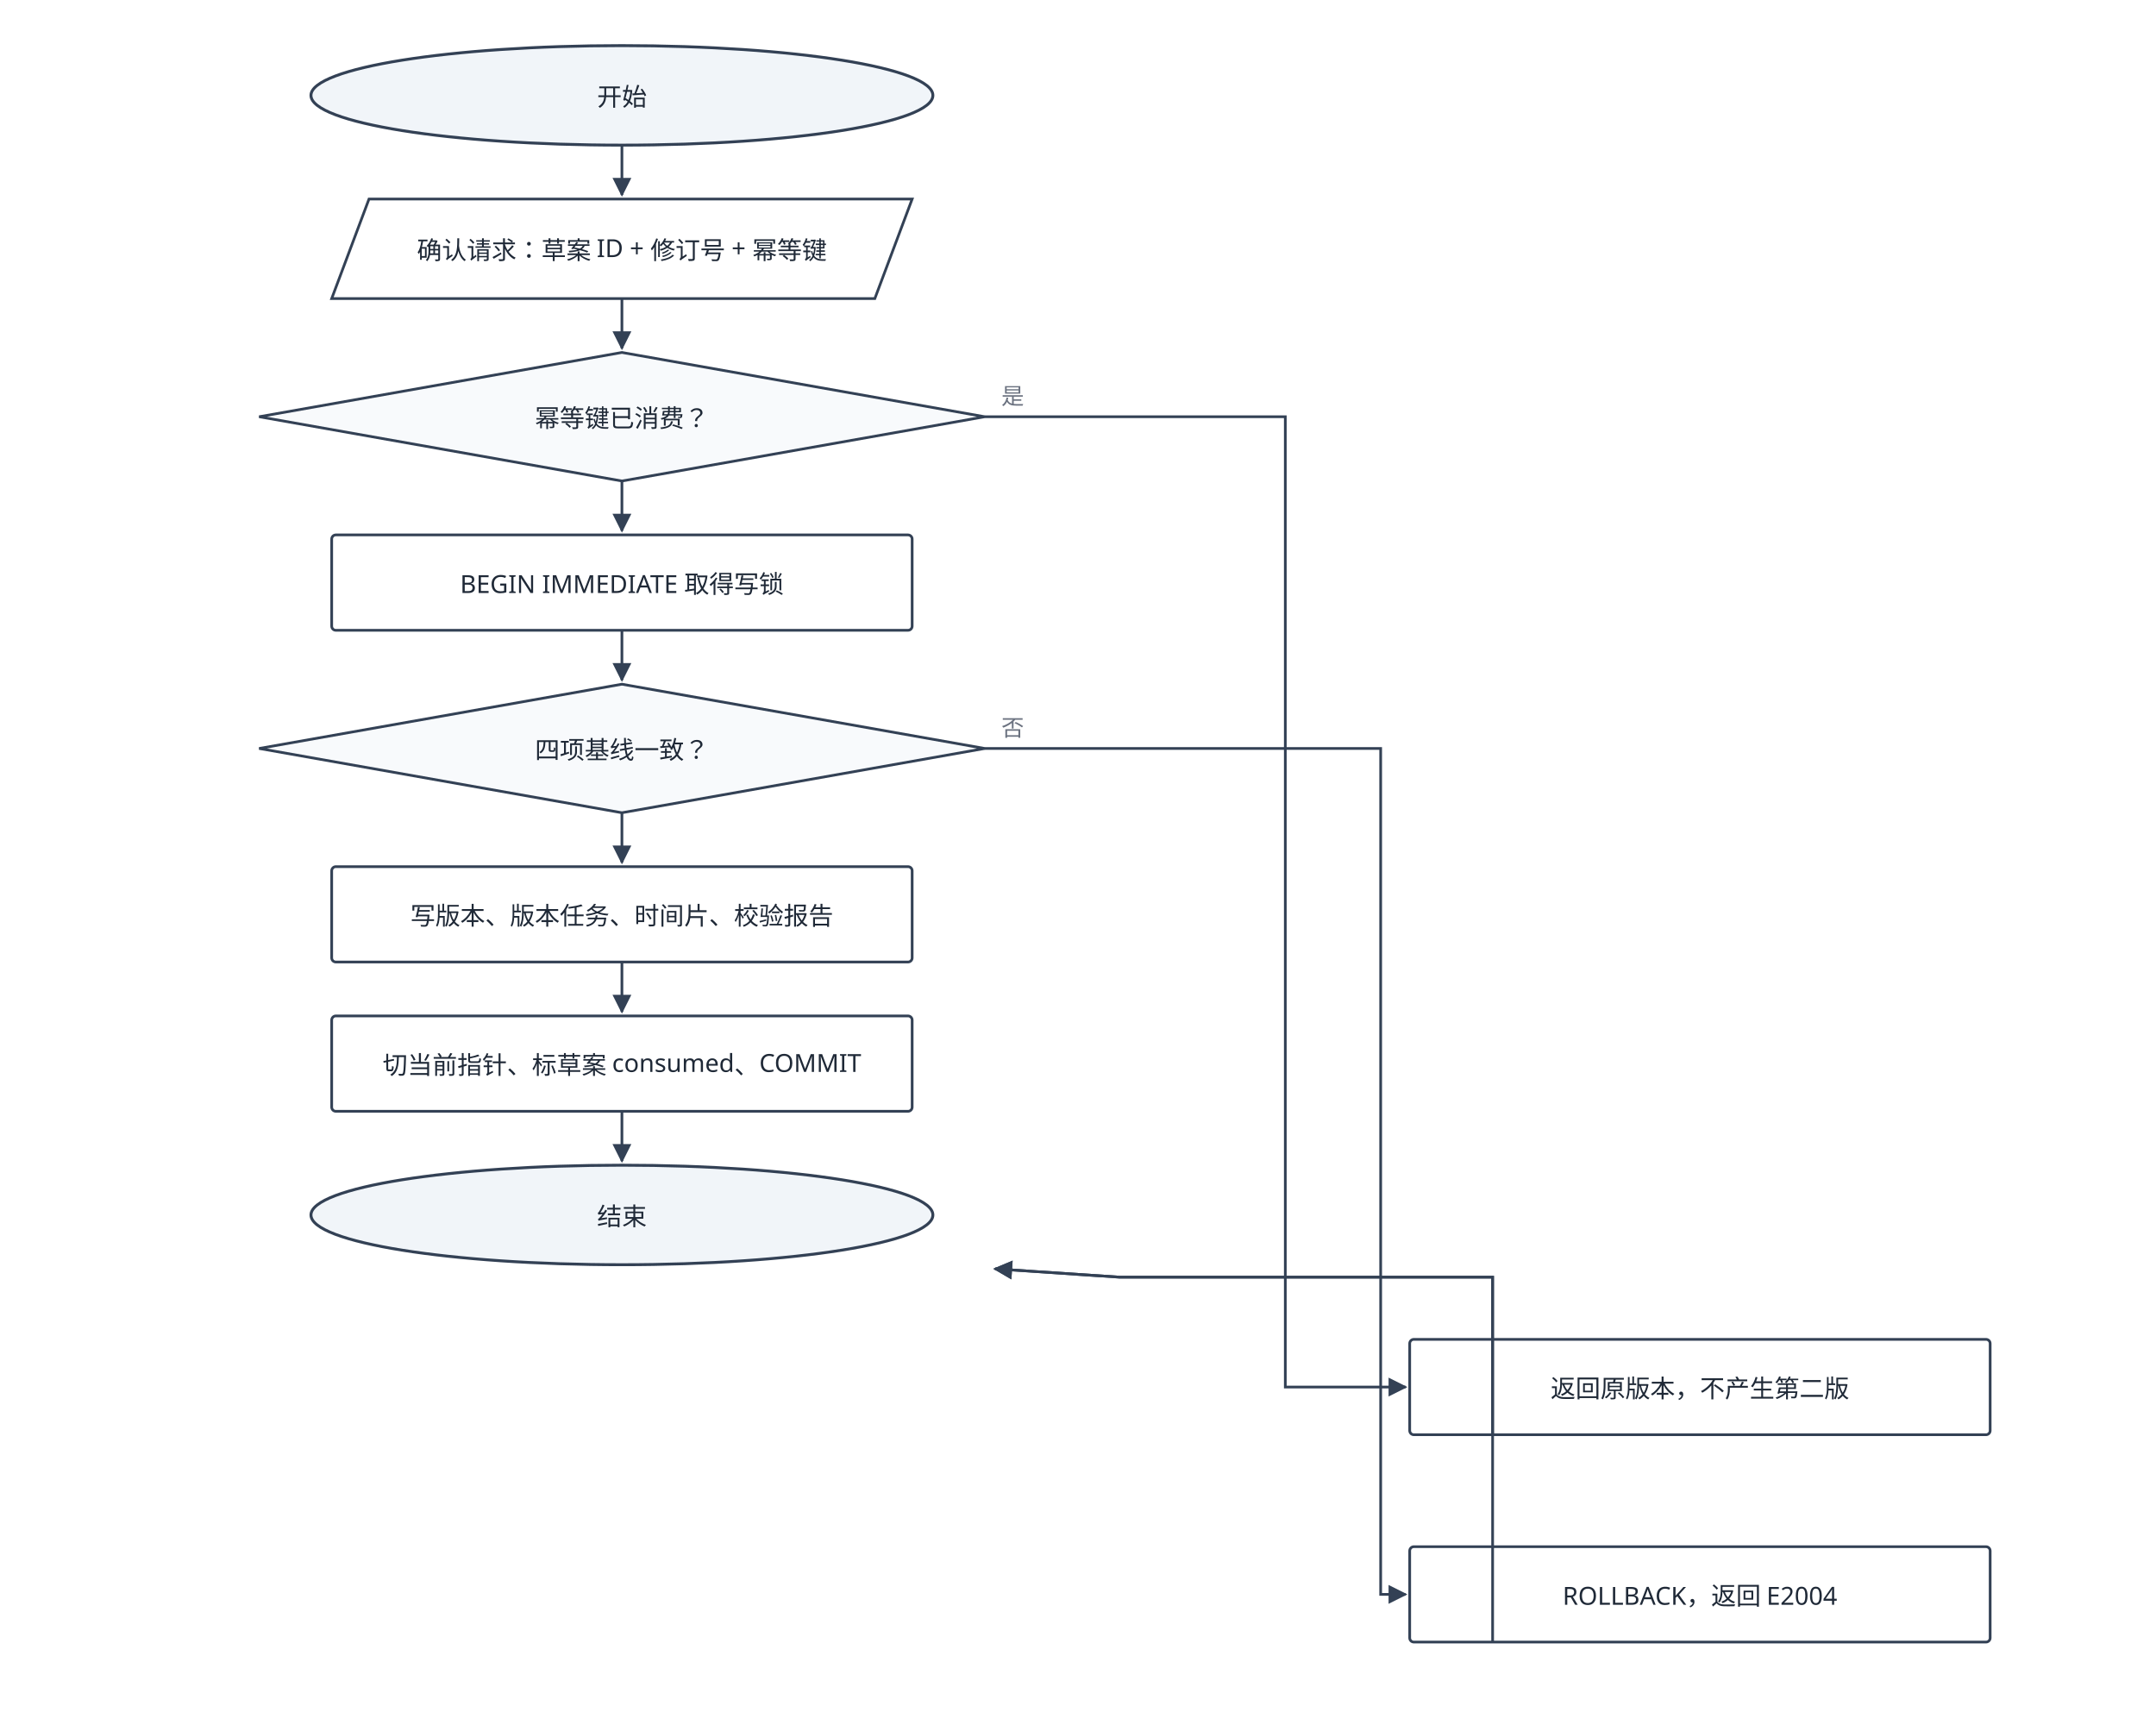
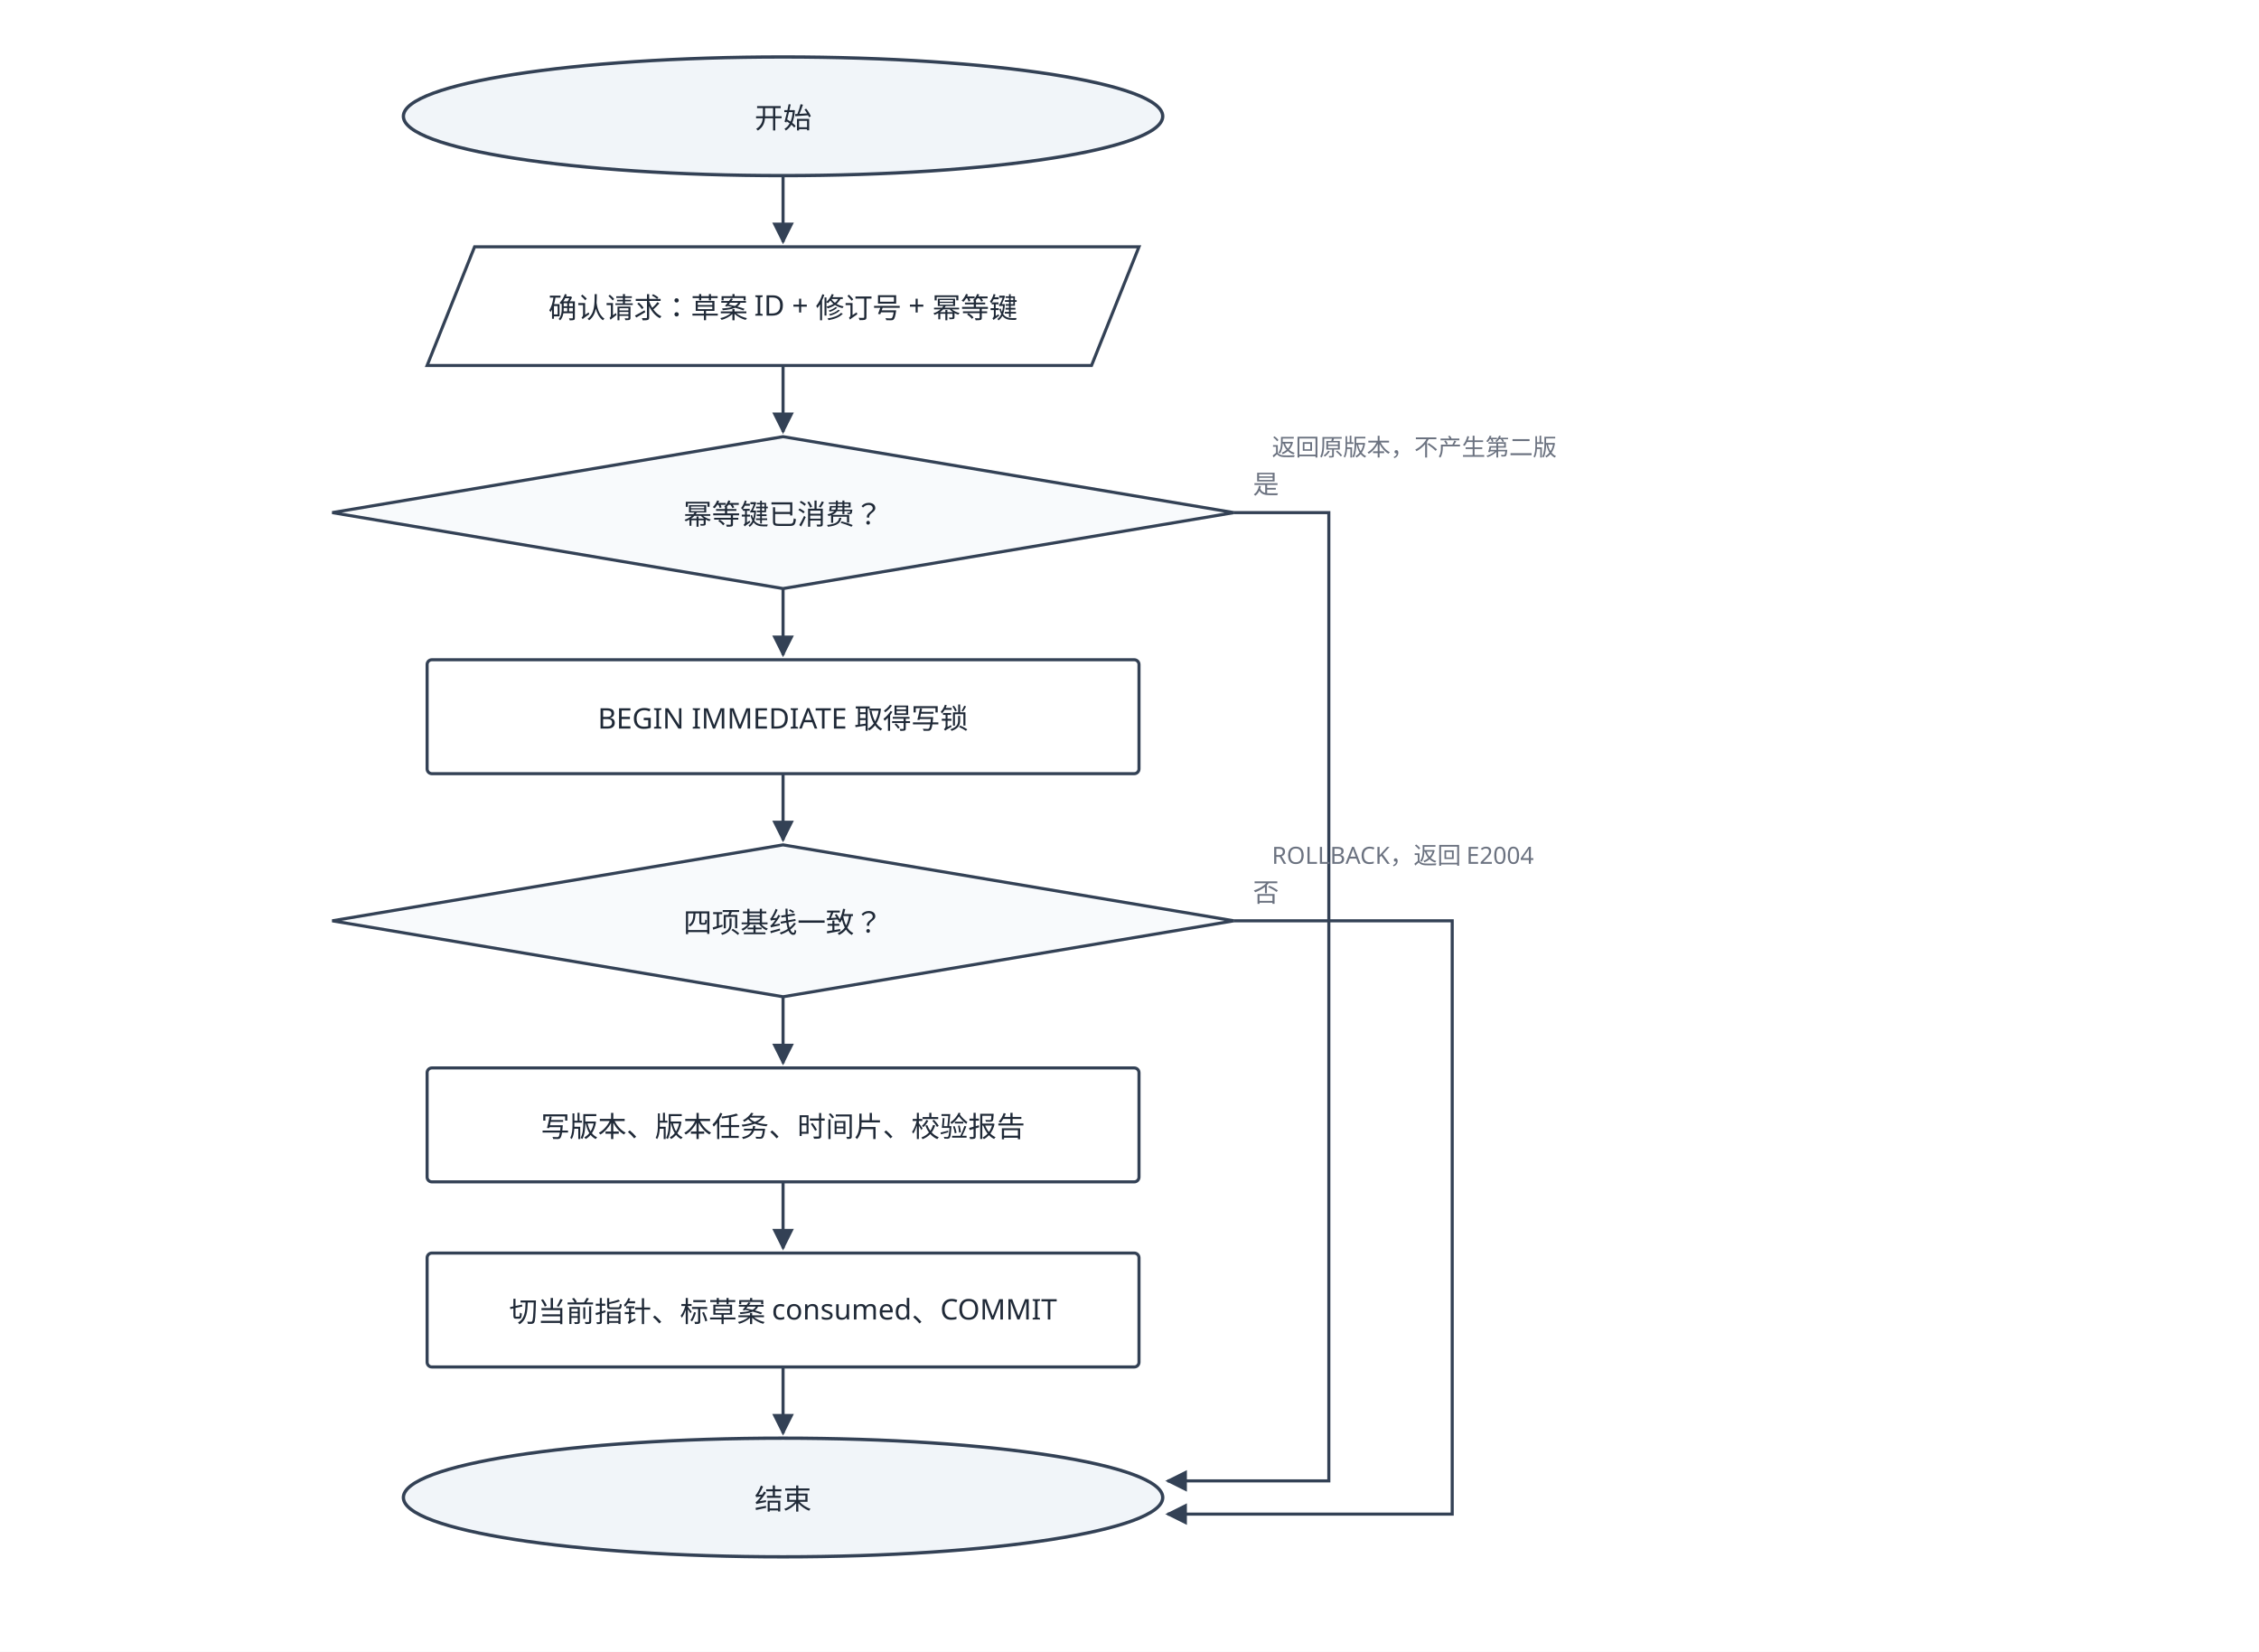
- <svg xmlns="http://www.w3.org/2000/svg" width="1040" height="832" viewBox="0 0 1040 832">
-   <rect width="1040" height="832" fill="#ffffff" />
+ <svg xmlns="http://www.w3.org/2000/svg" width="952" height="696" viewBox="0 0 952 696">
+   <rect width="952" height="696" fill="#ffffff" />
  <defs>
    <marker id="a" viewBox="0 0 10 10" refX="9" refY="5" markerWidth="7" markerHeight="7" orient="auto-start-reverse">
      <path d="M 0 0 L 10 5 L 0 10 z" fill="#334155" />
    </marker>
  </defs>
-   <ellipse cx="300" cy="46.0" rx="150" ry="24.0" fill="#f1f5f9" stroke="#334155" stroke-width="1.4" />
-   <text x="300.0" y="51.0" font-family="Microsoft YaHei, SimHei, sans-serif" font-size="12" fill="#1f2937" text-anchor="middle">开始</text>
-   <path d="M 178.0 96 L 440.0 96 L 422.0 144 L 160.0 144 Z" fill="#ffffff" stroke="#334155" stroke-width="1.3" />
-   <text x="300.0" y="125.0" font-family="Microsoft YaHei, SimHei, sans-serif" font-size="12" fill="#1f2937" text-anchor="middle">确认请求：草案 ID + 修订号 + 幂等键</text>
-   <path d="M 300 170.0 L 475.0 201.0 L 300 232.0 L 125.0 201.0 Z" fill="#f8fafc" stroke="#334155" stroke-width="1.3" />
-   <text x="300.0" y="206.0" font-family="Microsoft YaHei, SimHei, sans-serif" font-size="12" fill="#1f2937" text-anchor="middle">幂等键已消费？</text>
-   <rect x="160.0" y="258" width="280" height="46" rx="2" fill="#ffffff" stroke="#334155" stroke-width="1.3" />
-   <text x="300.0" y="286.0" font-family="Microsoft YaHei, SimHei, sans-serif" font-size="12" fill="#1f2937" text-anchor="middle">BEGIN IMMEDIATE 取得写锁</text>
-   <path d="M 300 330.0 L 475.0 361.0 L 300 392.0 L 125.0 361.0 Z" fill="#f8fafc" stroke="#334155" stroke-width="1.3" />
-   <text x="300.0" y="366.0" font-family="Microsoft YaHei, SimHei, sans-serif" font-size="12" fill="#1f2937" text-anchor="middle">四项基线一致？</text>
-   <rect x="160.0" y="418" width="280" height="46" rx="2" fill="#ffffff" stroke="#334155" stroke-width="1.3" />
-   <text x="300.0" y="446.0" font-family="Microsoft YaHei, SimHei, sans-serif" font-size="12" fill="#1f2937" text-anchor="middle">写版本、版本任务、时间片、校验报告</text>
-   <rect x="160.0" y="490" width="280" height="46" rx="2" fill="#ffffff" stroke="#334155" stroke-width="1.3" />
-   <text x="300.0" y="518.0" font-family="Microsoft YaHei, SimHei, sans-serif" font-size="12" fill="#1f2937" text-anchor="middle">切当前指针、标草案 consumed、COMMIT</text>
-   <ellipse cx="300" cy="586.0" rx="150" ry="24.0" fill="#f1f5f9" stroke="#334155" stroke-width="1.4" />
-   <text x="300.0" y="591.0" font-family="Microsoft YaHei, SimHei, sans-serif" font-size="12" fill="#1f2937" text-anchor="middle">结束</text>
-   <rect x="680.0" y="646" width="280" height="46" rx="2" fill="#ffffff" stroke="#334155" stroke-width="1.3" />
-   <text x="820.0" y="674.0" font-family="Microsoft YaHei, SimHei, sans-serif" font-size="12" fill="#1f2937" text-anchor="middle">返回原版本，不产生第二版</text>
-   <rect x="680.0" y="746" width="280" height="46" rx="2" fill="#ffffff" stroke="#334155" stroke-width="1.3" />
-   <text x="820.0" y="774.0" font-family="Microsoft YaHei, SimHei, sans-serif" font-size="12" fill="#1f2937" text-anchor="middle">ROLLBACK，返回 E2004</text>
-   <path d="M 300 70.0 L 300 94.0" fill="none" stroke="#334155" stroke-width="1.3" marker-end="url(#a)" />
-   <path d="M 300 144.0 L 300 168.0" fill="none" stroke="#334155" stroke-width="1.3" marker-end="url(#a)" />
-   <path d="M 300 232.0 L 300 256.0" fill="none" stroke="#334155" stroke-width="1.3" marker-end="url(#a)" />
-   <path d="M 300 304.0 L 300 328.0" fill="none" stroke="#334155" stroke-width="1.3" marker-end="url(#a)" />
-   <path d="M 300 392.0 L 300 416.0" fill="none" stroke="#334155" stroke-width="1.3" marker-end="url(#a)" />
-   <path d="M 300 464.0 L 300 488.0" fill="none" stroke="#334155" stroke-width="1.3" marker-end="url(#a)" />
-   <path d="M 300 536.0 L 300 560.0" fill="none" stroke="#334155" stroke-width="1.3" marker-end="url(#a)" />
-   <text x="483.0" y="195.0" font-family="Microsoft YaHei, SimHei, sans-serif" font-size="11" fill="#6b7280" text-anchor="start">是</text>
-   <path d="M 475 201.0 L 620 201.0 L 620 669.0 L 678.0 669.0" fill="none" stroke="#334155" stroke-width="1.3" marker-end="url(#a)" />
-   <text x="483.0" y="355.0" font-family="Microsoft YaHei, SimHei, sans-serif" font-size="11" fill="#6b7280" text-anchor="start">否</text>
-   <path d="M 475 361.0 L 666 361.0 L 666 769.0 L 678.0 769.0" fill="none" stroke="#334155" stroke-width="1.3" marker-end="url(#a)" />
-   <path d="M 720 692.0 L 720 616.0 L 540 616.0 L 480.0 612.0" fill="none" stroke="#334155" stroke-width="1.3" marker-end="url(#a)" />
-   <path d="M 720 792.0 L 720 616.0 L 540 616.0 L 480.0 612.0" fill="none" stroke="#334155" stroke-width="1.3" marker-end="url(#a)" />
+   <ellipse cx="330" cy="49.0" rx="160" ry="25.0" fill="#f1f5f9" stroke="#334155" stroke-width="1.4" />
+   <text x="330.0" y="54.0" font-family="Microsoft YaHei, SimHei, sans-serif" font-size="12" fill="#1f2937" text-anchor="middle">开始</text>
+   <path d="M 200.0 104 L 480.0 104 L 460.0 154 L 180.0 154 Z" fill="#ffffff" stroke="#334155" stroke-width="1.3" />
+   <text x="330.0" y="134.0" font-family="Microsoft YaHei, SimHei, sans-serif" font-size="12" fill="#1f2937" text-anchor="middle">确认请求：草案 ID + 修订号 + 幂等键</text>
+   <path d="M 330 184.0 L 520.0 216.0 L 330 248.0 L 140.0 216.0 Z" fill="#f8fafc" stroke="#334155" stroke-width="1.3" />
+   <text x="330.0" y="221.0" font-family="Microsoft YaHei, SimHei, sans-serif" font-size="12" fill="#1f2937" text-anchor="middle">幂等键已消费？</text>
+   <rect x="180.0" y="278" width="300" height="48" rx="2" fill="#ffffff" stroke="#334155" stroke-width="1.3" />
+   <text x="330.0" y="307.0" font-family="Microsoft YaHei, SimHei, sans-serif" font-size="12" fill="#1f2937" text-anchor="middle">BEGIN IMMEDIATE 取得写锁</text>
+   <path d="M 330 356.0 L 520.0 388.0 L 330 420.0 L 140.0 388.0 Z" fill="#f8fafc" stroke="#334155" stroke-width="1.3" />
+   <text x="330.0" y="393.0" font-family="Microsoft YaHei, SimHei, sans-serif" font-size="12" fill="#1f2937" text-anchor="middle">四项基线一致？</text>
+   <rect x="180.0" y="450" width="300" height="48" rx="2" fill="#ffffff" stroke="#334155" stroke-width="1.3" />
+   <text x="330.0" y="479.0" font-family="Microsoft YaHei, SimHei, sans-serif" font-size="12" fill="#1f2937" text-anchor="middle">写版本、版本任务、时间片、校验报告</text>
+   <rect x="180.0" y="528" width="300" height="48" rx="2" fill="#ffffff" stroke="#334155" stroke-width="1.3" />
+   <text x="330.0" y="557.0" font-family="Microsoft YaHei, SimHei, sans-serif" font-size="12" fill="#1f2937" text-anchor="middle">切当前指针、标草案 consumed、COMMIT</text>
+   <ellipse cx="330" cy="631.0" rx="160" ry="25.0" fill="#f1f5f9" stroke="#334155" stroke-width="1.4" />
+   <text x="330.0" y="636.0" font-family="Microsoft YaHei, SimHei, sans-serif" font-size="12" fill="#1f2937" text-anchor="middle">结束</text>
+   <path d="M 330 74.0 L 330 102.0" fill="none" stroke="#334155" stroke-width="1.3" marker-end="url(#a)" />
+   <path d="M 330 154.0 L 330 182.0" fill="none" stroke="#334155" stroke-width="1.3" marker-end="url(#a)" />
+   <path d="M 330 248.0 L 330 276.0" fill="none" stroke="#334155" stroke-width="1.3" marker-end="url(#a)" />
+   <path d="M 330 326.0 L 330 354.0" fill="none" stroke="#334155" stroke-width="1.3" marker-end="url(#a)" />
+   <path d="M 330 420.0 L 330 448.0" fill="none" stroke="#334155" stroke-width="1.3" marker-end="url(#a)" />
+   <path d="M 330 498.0 L 330 526.0" fill="none" stroke="#334155" stroke-width="1.3" marker-end="url(#a)" />
+   <path d="M 330 576.0 L 330 604.0" fill="none" stroke="#334155" stroke-width="1.3" marker-end="url(#a)" />
+   <text x="528.0" y="208.0" font-family="Microsoft YaHei, SimHei, sans-serif" font-size="11" fill="#6b7280" text-anchor="start">是</text>
+   <path d="M 520 216.0 L 560 216.0 L 560 624.0 L 492.0 624.0" fill="none" stroke="#334155" stroke-width="1.3" marker-end="url(#a)" />
+   <text x="536.0" y="192.0" font-family="Microsoft YaHei, SimHei, sans-serif" font-size="10" fill="#6b7280" text-anchor="start">返回原版本，不产生第二版</text>
+   <text x="528.0" y="380.0" font-family="Microsoft YaHei, SimHei, sans-serif" font-size="11" fill="#6b7280" text-anchor="start">否</text>
+   <path d="M 520 388.0 L 612 388.0 L 612 638.0 L 492.0 638.0" fill="none" stroke="#334155" stroke-width="1.3" marker-end="url(#a)" />
+   <text x="536.0" y="364.0" font-family="Microsoft YaHei, SimHei, sans-serif" font-size="10" fill="#6b7280" text-anchor="start">ROLLBACK，返回 E2004</text>
</svg>
